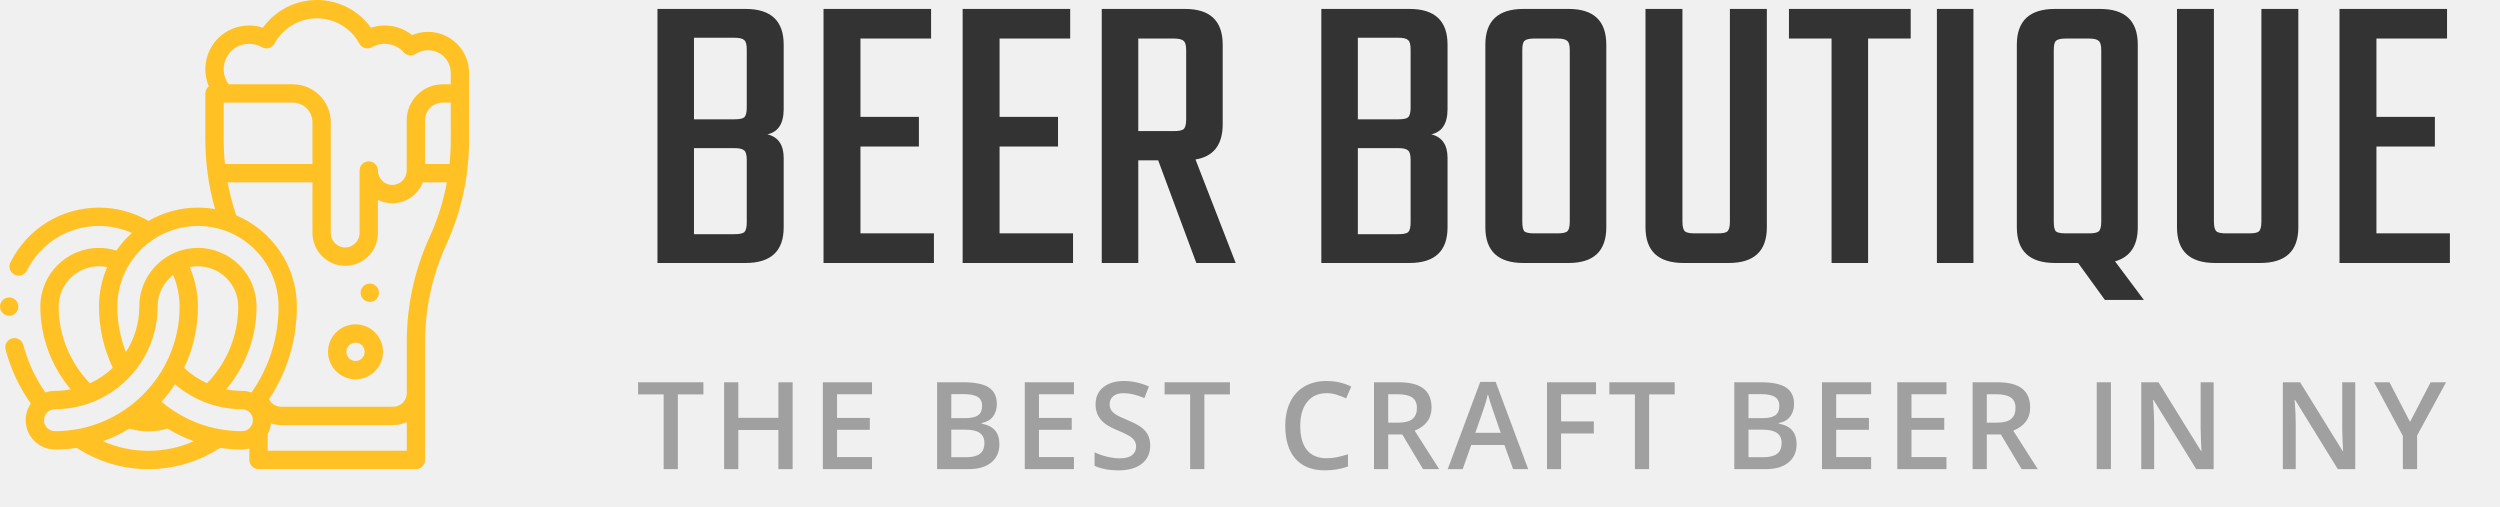
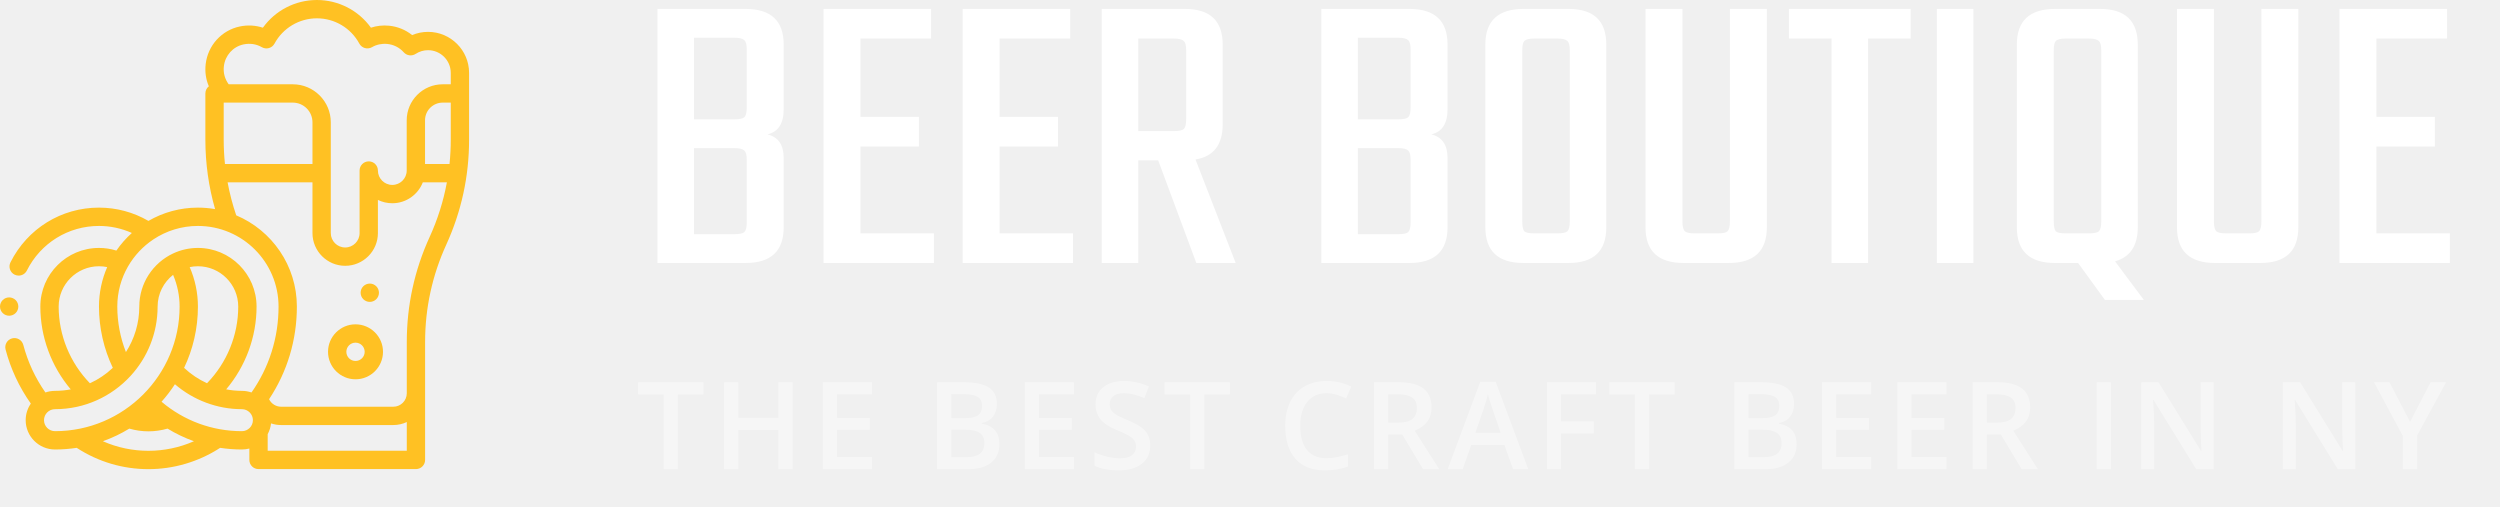
<svg xmlns="http://www.w3.org/2000/svg" width="1540" height="312" viewBox="0 0 1540 312" fill="none">
-   <path d="M460 66.25V30.5C460 27.5 459.5 25.583 458.5 24.75C457.5 23.75 455.5 23.25 452.5 23.25H427.5V73.5H452.5C455.5 73.5 457.5 73.083 458.5 72.25C459.5 71.25 460 69.25 460 66.25ZM460 137V98.5C460 95.5 459.5 93.583 458.5 92.75C457.5 91.75 455.5 91.25 452.5 91.25H427.5V144.25H452.5C455.5 144.25 457.5 143.833 458.5 143C459.5 142 460 140 460 137ZM405 5.5H459.25C474.917 5.5 482.75 12.833 482.75 27.5V67.25C482.75 76.083 479.417 81.25 472.75 82.75C479.417 84.417 482.75 89.25 482.75 97.25V140C482.75 154.667 474.917 162 459.25 162H405V5.5ZM530.045 143.75H575.295V162H507.295V5.5H573.545V23.75H530.045V72H566.045V90.25H530.045V143.75ZM615.738 143.75H660.988V162H592.988V5.5H659.238V23.75H615.738V72H651.738V90.25H615.738V143.75ZM701.182 98.75V162H678.682V5.5H729.932C745.432 5.5 753.182 12.833 753.182 27.5V76.5C753.182 89.167 747.598 96.417 736.432 98.25L761.182 162H736.932L713.432 98.75H701.182ZM701.182 23.75V80.75H723.182C726.182 80.75 728.182 80.333 729.182 79.5C730.182 78.5 730.682 76.5 730.682 73.5V31C730.682 28 730.182 26.083 729.182 25.25C728.182 24.25 726.182 23.75 723.182 23.75H701.182ZM868.936 66.25V30.5C868.936 27.5 868.436 25.583 867.436 24.75C866.436 23.75 864.436 23.25 861.436 23.25H836.436V73.5H861.436C864.436 73.5 866.436 73.083 867.436 72.25C868.436 71.25 868.936 69.25 868.936 66.25ZM868.936 137V98.5C868.936 95.5 868.436 93.583 867.436 92.75C866.436 91.75 864.436 91.25 861.436 91.25H836.436V144.25H861.436C864.436 144.25 866.436 143.833 867.436 143C868.436 142 868.936 140 868.936 137ZM813.936 5.5H868.186C883.852 5.5 891.686 12.833 891.686 27.5V67.25C891.686 76.083 888.352 81.25 881.686 82.75C888.352 84.417 891.686 89.25 891.686 97.25V140C891.686 154.667 883.852 162 868.186 162H813.936V5.5ZM938.48 5.5H966.23C981.73 5.5 989.48 12.833 989.48 27.5V140C989.48 154.667 981.73 162 966.23 162H938.48C922.814 162 914.98 154.667 914.98 140V27.5C914.98 12.833 922.814 5.5 938.48 5.5ZM966.98 136.5V31C966.98 28 966.48 26.083 965.48 25.25C964.48 24.25 962.48 23.75 959.48 23.75H944.98C941.98 23.75 939.98 24.25 938.98 25.25C938.147 26.083 937.73 28 937.73 31V136.5C937.73 139.5 938.147 141.5 938.98 142.5C939.98 143.333 941.98 143.75 944.98 143.75H959.48C962.48 143.75 964.48 143.333 965.48 142.5C966.48 141.5 966.98 139.5 966.98 136.5ZM1065.62 5.5H1088.38V140C1088.38 154.667 1080.54 162 1064.88 162H1037.13C1021.46 162 1013.63 154.667 1013.63 140V5.5H1036.38V136.5C1036.38 139.5 1036.88 141.5 1037.88 142.5C1038.88 143.333 1040.88 143.75 1043.88 143.75H1058.13C1061.29 143.75 1063.29 143.333 1064.13 142.5C1065.13 141.5 1065.62 139.5 1065.62 136.5V5.5ZM1176.99 5.5V23.75H1150.74V162H1128.24V23.75H1101.99V5.5H1176.99ZM1193.13 5.5H1215.63V162H1193.13V5.5ZM1265.87 162C1250.21 162 1242.37 154.667 1242.37 140V27.5C1242.37 12.833 1250.21 5.5 1265.87 5.5H1293.62C1309.12 5.5 1316.87 12.833 1316.87 27.5V140C1316.87 151.333 1312.21 158.333 1302.87 161L1320.62 184.75H1296.62L1280.12 162H1265.87ZM1265.12 31V136.5C1265.12 139.5 1265.54 141.5 1266.37 142.5C1267.37 143.333 1269.37 143.75 1272.37 143.75H1286.87C1289.87 143.75 1291.87 143.333 1292.87 142.5C1293.87 141.5 1294.37 139.5 1294.37 136.5V31C1294.37 28 1293.87 26.083 1292.87 25.25C1291.87 24.25 1289.87 23.75 1286.87 23.75H1272.37C1269.37 23.75 1267.37 24.25 1266.37 25.25C1265.54 26.083 1265.12 28 1265.12 31ZM1393.02 5.5H1415.77V140C1415.77 154.667 1407.93 162 1392.27 162H1364.52C1348.85 162 1341.02 154.667 1341.02 140V5.5H1363.77V136.5C1363.77 139.5 1364.27 141.5 1365.27 142.5C1366.27 143.333 1368.27 143.75 1371.27 143.75H1385.52C1388.68 143.75 1390.68 143.333 1391.52 142.5C1392.52 141.5 1393.02 139.5 1393.02 136.5V5.5ZM1463.88 143.75H1509.13V162H1441.13V5.5H1507.38V23.75H1463.88V72H1499.88V90.25H1463.88V143.75Z" fill="#333" />
+   <path d="M460 66.25V30.5C460 27.5 459.5 25.583 458.5 24.75C457.5 23.75 455.5 23.25 452.5 23.25H427.5V73.5H452.5C455.5 73.5 457.5 73.083 458.5 72.25C459.5 71.25 460 69.25 460 66.25ZM460 137V98.5C460 95.5 459.5 93.583 458.5 92.75C457.5 91.75 455.5 91.25 452.5 91.25H427.5V144.25H452.5C455.5 144.25 457.5 143.833 458.5 143C459.5 142 460 140 460 137ZM405 5.5H459.25C474.917 5.5 482.75 12.833 482.75 27.5V67.25C482.75 76.083 479.417 81.25 472.75 82.75C479.417 84.417 482.75 89.25 482.75 97.25V140C482.75 154.667 474.917 162 459.25 162H405V5.5ZM530.045 143.75H575.295V162H507.295V5.5H573.545V23.75H530.045V72H566.045V90.25H530.045V143.75ZM615.738 143.75H660.988V162H592.988V5.5H659.238V23.75H615.738V72H651.738V90.25H615.738V143.75ZM701.182 98.75V162H678.682V5.5H729.932C745.432 5.5 753.182 12.833 753.182 27.5V76.5C753.182 89.167 747.598 96.417 736.432 98.25L761.182 162H736.932L713.432 98.75H701.182ZM701.182 23.75V80.75H723.182C726.182 80.75 728.182 80.333 729.182 79.5C730.182 78.5 730.682 76.5 730.682 73.5V31C730.682 28 730.182 26.083 729.182 25.25C728.182 24.25 726.182 23.75 723.182 23.75H701.182ZM868.936 66.25V30.5C868.936 27.5 868.436 25.583 867.436 24.75C866.436 23.75 864.436 23.25 861.436 23.25H836.436V73.5H861.436C864.436 73.5 866.436 73.083 867.436 72.25C868.436 71.25 868.936 69.25 868.936 66.25ZM868.936 137V98.5C868.936 95.5 868.436 93.583 867.436 92.75C866.436 91.75 864.436 91.25 861.436 91.25H836.436V144.25H861.436C864.436 144.25 866.436 143.833 867.436 143C868.436 142 868.936 140 868.936 137ZM813.936 5.5H868.186C883.852 5.5 891.686 12.833 891.686 27.5V67.25C891.686 76.083 888.352 81.25 881.686 82.75C888.352 84.417 891.686 89.25 891.686 97.25V140C891.686 154.667 883.852 162 868.186 162H813.936V5.5ZM938.48 5.5H966.23C981.73 5.5 989.48 12.833 989.48 27.5V140C989.48 154.667 981.73 162 966.23 162H938.48C922.814 162 914.98 154.667 914.98 140V27.5C914.98 12.833 922.814 5.5 938.48 5.5ZM966.98 136.5V31C966.98 28 966.48 26.083 965.48 25.25C964.48 24.25 962.48 23.75 959.48 23.75H944.98C941.98 23.75 939.98 24.25 938.98 25.25C938.147 26.083 937.73 28 937.73 31V136.5C937.73 139.5 938.147 141.5 938.98 142.5C939.98 143.333 941.98 143.75 944.98 143.75H959.48C962.48 143.75 964.48 143.333 965.48 142.5C966.48 141.5 966.98 139.5 966.98 136.5ZM1065.62 5.5H1088.38V140C1088.38 154.667 1080.54 162 1064.88 162H1037.13C1021.46 162 1013.63 154.667 1013.63 140V5.5H1036.38V136.5C1036.38 139.5 1036.88 141.5 1037.88 142.5C1038.88 143.333 1040.88 143.75 1043.88 143.75H1058.13C1061.29 143.75 1063.29 143.333 1064.13 142.5C1065.13 141.5 1065.62 139.5 1065.62 136.5V5.5ZM1176.99 5.5V23.75H1150.74V162H1128.24V23.75H1101.99V5.5H1176.99ZM1193.13 5.5H1215.63V162H1193.13V5.5ZM1265.87 162C1250.21 162 1242.37 154.667 1242.37 140V27.5C1242.37 12.833 1250.21 5.5 1265.87 5.5H1293.62C1309.12 5.5 1316.87 12.833 1316.87 27.5V140C1316.87 151.333 1312.21 158.333 1302.87 161L1320.62 184.75H1296.62L1280.12 162H1265.87ZM1265.12 31V136.5C1265.12 139.5 1265.54 141.5 1266.37 142.5C1267.37 143.333 1269.37 143.75 1272.37 143.75H1286.87C1289.87 143.75 1291.87 143.333 1292.87 142.5C1293.87 141.5 1294.37 139.5 1294.37 136.5V31C1294.37 28 1293.87 26.083 1292.87 25.25C1291.87 24.25 1289.87 23.75 1286.87 23.75H1272.37C1269.37 23.75 1267.37 24.25 1266.37 25.25C1265.54 26.083 1265.12 28 1265.12 31ZM1393.02 5.5H1415.77V140C1415.77 154.667 1407.93 162 1392.27 162H1364.52C1348.85 162 1341.02 154.667 1341.02 140V5.5H1363.77V136.5C1363.77 139.5 1364.27 141.5 1365.27 142.5C1366.27 143.333 1368.27 143.75 1371.27 143.75H1385.52C1388.68 143.75 1390.68 143.333 1391.52 142.5C1392.52 141.5 1393.02 139.5 1393.02 136.5V5.5ZM1463.88 143.75H1509.13V162H1441.13V5.5H1507.38V23.75H1463.88V72H1499.88V90.25H1463.88V143.75Z" fill="#fff" />
  <path d="M263.682 19.63C260.288 19.63 256.964 20.306 253.877 21.607C249.803 18.339 244.836 16.32 239.518 15.823C235.741 15.471 232.006 15.891 228.492 17.051C220.848 6.421 208.519 0 195.22 0C181.914 0 169.582 6.427 161.939 17.063C157.408 15.576 152.502 15.301 147.701 16.312C136.492 18.672 128.055 27.963 126.705 39.432C126.14 44.237 126.806 48.874 128.643 53.152C127.346 54.187 126.512 55.777 126.512 57.564V86.108C126.512 100.615 128.522 114.934 132.491 128.812C129.056 128.209 125.525 127.892 121.921 127.892C110.824 127.892 100.411 130.875 91.44 136.078C82.192 130.718 71.735 127.892 60.969 127.892C37.772 127.892 16.882 140.807 6.453 161.596C5.056 164.383 6.181 167.774 8.967 169.172C9.78 169.579 10.643 169.772 11.494 169.772C13.561 169.772 15.552 168.631 16.542 166.658C25.045 149.709 42.068 139.18 60.969 139.18C68.012 139.18 74.889 140.666 81.226 143.509C77.638 146.733 74.434 150.376 71.691 154.359C68.24 153.282 64.652 152.725 60.969 152.725C41.052 152.725 24.849 168.927 24.849 188.844C24.849 207.543 31.586 225.662 43.581 239.855C40.436 240.452 37.193 240.768 33.877 240.768C31.808 240.768 29.823 241.122 27.971 241.765C21.713 232.832 17.136 222.991 14.354 212.453C13.559 209.439 10.47 207.641 7.457 208.437C4.443 209.232 2.645 212.32 3.441 215.334C6.604 227.316 11.833 238.491 18.992 248.616C16.992 251.523 15.817 255.04 15.817 258.828C15.817 268.787 23.919 276.888 33.877 276.888C38.426 276.888 42.895 276.541 47.26 275.873C47.282 275.887 47.304 275.902 47.326 275.916C60.723 284.644 76.045 289 91.384 289C106.755 289 122.139 284.611 135.611 275.869C140.01 276.541 144.486 276.888 149.012 276.888C150.598 276.888 152.135 276.681 153.601 276.296V283.312C153.601 286.429 156.128 288.956 159.245 288.956H256.222C259.339 288.956 261.865 286.429 261.865 283.312V210.64C261.865 189.819 266.251 169.659 274.9 150.719C284.226 130.297 288.955 108.559 288.955 86.108V44.905C288.956 30.968 277.618 19.63 263.682 19.63V19.63ZM272.708 63.208H277.669V86.108C277.669 91.121 277.409 96.093 276.902 101.021H261.82V74.096C261.82 68.092 266.704 63.208 272.708 63.208V63.208ZM137.915 40.751C138.698 34.101 143.565 28.718 150.026 27.358C153.999 26.521 157.9 27.116 161.309 29.077C162.628 29.837 164.198 30.03 165.663 29.616C167.127 29.2 168.362 28.211 169.087 26.872C174.29 17.259 184.303 11.287 195.22 11.287C206.133 11.287 216.146 17.256 221.349 26.865C222.074 28.204 223.309 29.192 224.773 29.607C226.238 30.023 227.808 29.828 229.127 29.069C231.944 27.447 235.173 26.752 238.467 27.061C242.455 27.434 246.095 29.267 248.715 32.222C250.574 34.318 253.688 34.734 256.031 33.198C258.308 31.706 260.953 30.918 263.681 30.918C271.394 30.918 277.668 37.192 277.668 44.905V51.921H272.706C260.479 51.921 250.531 61.868 250.531 74.096V105.043C250.531 109.934 246.553 113.912 241.662 113.912C236.772 113.912 232.793 109.934 232.793 105.043C232.793 101.926 230.266 99.399 227.149 99.399C224.032 99.399 221.505 101.926 221.505 105.043V143.58C221.505 148.471 217.527 152.45 212.636 152.45C207.745 152.45 203.767 148.471 203.767 143.58V75.333C203.767 62.423 193.264 51.921 180.354 51.921H140.867C138.432 48.57 137.436 44.82 137.915 40.751V40.751ZM137.8 86.108V63.208H180.354C187.041 63.208 192.48 68.648 192.48 75.333V101.021H138.574C138.063 96.082 137.8 91.108 137.8 86.108ZM154.922 241.765C153.069 241.122 151.082 240.767 149.013 240.767C145.741 240.767 142.497 240.451 139.321 239.842C151.309 225.652 158.041 207.538 158.041 188.843C158.041 168.927 141.838 152.724 121.922 152.724C116.469 152.724 111.297 153.946 106.657 156.119C106.623 156.134 106.589 156.15 106.554 156.165C94.303 161.95 85.802 174.42 85.802 188.844C85.802 199.16 82.777 208.783 77.569 216.873C74.081 207.985 72.257 198.444 72.257 188.844C72.257 179.898 74.635 171.496 78.792 164.239C78.815 164.2 78.836 164.16 78.859 164.121C82.72 157.422 88.101 151.705 94.526 147.44C94.552 147.423 94.577 147.407 94.603 147.39C102.445 142.204 111.836 139.18 121.921 139.18C149.306 139.18 171.585 161.459 171.585 188.844C171.586 207.999 165.837 226.197 154.922 241.765ZM116.85 164.534C118.488 164.193 120.184 164.012 121.921 164.012C135.614 164.012 146.753 175.151 146.753 188.844C146.753 206.452 139.783 223.467 127.516 236.074C122.361 233.722 117.584 230.531 113.406 226.595C118.862 215.147 121.92 202.347 121.92 188.844C121.922 180.456 120.177 172.17 116.85 164.534ZM36.138 188.843C36.138 175.151 47.277 164.011 60.97 164.011C62.692 164.011 64.382 164.191 66.033 164.534C62.78 171.986 60.97 180.207 60.97 188.843C60.97 201.898 63.913 214.859 69.493 226.592C65.37 230.484 60.614 233.709 55.396 236.095C43.116 223.485 36.138 206.461 36.138 188.843ZM27.106 258.827C27.106 255.093 30.144 252.055 33.878 252.055C52.241 252.055 68.799 244.181 80.358 231.635C80.379 231.615 80.397 231.593 80.418 231.572C90.763 220.312 97.089 205.304 97.089 188.843C97.089 180.92 100.824 173.858 106.62 169.308C109.254 175.453 110.634 182.107 110.634 188.843C110.634 231.167 76.202 265.6 33.878 265.6C30.144 265.6 27.106 262.562 27.106 258.827V258.827ZM63.37 271.8C69.096 269.758 74.553 267.144 79.665 264.018C83.502 265.135 87.468 265.703 91.438 265.703C95.403 265.703 99.367 265.137 103.206 264.022C108.359 267.178 113.803 269.783 119.465 271.801C101.568 279.661 81.207 279.671 63.37 271.8V271.8ZM99.512 247.46C102.524 244.09 105.282 240.489 107.754 236.686C119.173 246.523 133.843 252.055 149.013 252.055C152.748 252.055 155.786 255.093 155.786 258.828C155.786 262.562 152.748 265.6 149.013 265.6C130.736 265.6 113.362 259.196 99.512 247.46V247.46ZM164.89 277.667V267.43C165.981 265.424 166.7 263.188 166.961 260.817C168.928 261.474 171.024 261.83 173.191 261.83H242.279C245.245 261.83 248.057 261.164 250.579 259.979V277.668H164.89V277.667ZM264.634 146.03C255.308 166.452 250.579 188.19 250.579 210.64V242.242C250.579 246.819 246.856 250.542 242.279 250.542H173.19C169.975 250.542 167.123 248.706 165.75 245.92C176.974 228.971 182.873 209.399 182.873 188.843C182.873 163.596 167.443 141.886 145.518 132.646C143.245 125.98 141.472 119.189 140.201 112.307H192.48V143.58C192.48 154.694 201.522 163.736 212.636 163.736C223.751 163.736 232.793 154.694 232.793 143.58V123.141C235.471 124.459 238.482 125.199 241.663 125.199C250.216 125.199 257.537 119.841 260.459 112.307H275.284C273.152 123.88 269.6 135.157 264.634 146.03V146.03Z" fill="#FFC123" />
  <path d="M227.79 185.967C229.28 185.967 230.731 185.363 231.78 184.313C232.83 183.264 233.434 181.808 233.434 180.323C233.434 178.833 232.83 177.383 231.78 176.333C230.731 175.284 229.28 174.68 227.79 174.68C226.306 174.68 224.85 175.284 223.8 176.333C222.75 177.383 222.146 178.834 222.146 180.323C222.146 181.808 222.75 183.264 223.8 184.313C224.85 185.363 226.3 185.967 227.79 185.967Z" fill="#FFC123" />
  <path d="M218.996 199.785C209.66 199.785 202.065 207.38 202.065 216.716C202.065 226.052 209.66 233.647 218.996 233.647C228.332 233.647 235.927 226.052 235.927 216.716C235.927 207.38 228.332 199.785 218.996 199.785ZM218.996 222.36C215.884 222.36 213.352 219.828 213.352 216.716C213.352 213.604 215.884 211.072 218.996 211.072C222.108 211.072 224.64 213.604 224.64 216.716C224.64 219.828 222.108 222.36 218.996 222.36Z" fill="#FFC123" />
  <path d="M9.634 192.833C10.684 191.783 11.287 190.328 11.287 188.843C11.287 187.359 10.684 185.903 9.634 184.853C8.584 183.804 7.128 183.199 5.644 183.199C4.159 183.199 2.703 183.803 1.654 184.853C0.604 185.903 0 187.359 0 188.843C0 190.328 0.604 191.783 1.654 192.833C2.703 193.888 4.159 194.487 5.644 194.487C7.128 194.486 8.584 193.888 9.634 192.833Z" fill="#FFC123" />
-   <path d="M417.562 289H408.809V242.967H393.062V235.46H433.309V242.967H417.562V289ZM488.272 289H479.483V264.867H454.801V289H446.048V235.46H454.801V257.359H479.483V235.46H488.272V289ZM537.157 289H506.872V235.46H537.157V242.857H515.624V257.433H535.802V264.757H515.624V281.566H537.157V289ZM577.249 235.46H593.142C600.515 235.46 605.837 236.534 609.109 238.683C612.405 240.831 614.053 244.225 614.053 248.863C614.053 251.988 613.247 254.588 611.636 256.664C610.024 258.739 607.705 260.045 604.678 260.582V260.948C608.438 261.656 611.196 263.06 612.954 265.16C614.736 267.235 615.627 270.055 615.627 273.619C615.627 278.429 613.943 282.201 610.574 284.935C607.229 287.645 602.566 289 596.584 289H577.249V235.46ZM586.001 257.579H594.424C598.086 257.579 600.759 257.005 602.444 255.858C604.128 254.686 604.971 252.708 604.971 249.925C604.971 247.411 604.055 245.592 602.224 244.469C600.417 243.346 597.537 242.784 593.582 242.784H586.001V257.579ZM586.001 264.684V281.639H595.303C598.965 281.639 601.724 280.943 603.579 279.552C605.459 278.136 606.399 275.914 606.399 272.887C606.399 270.104 605.447 268.041 603.542 266.698C601.638 265.355 598.745 264.684 594.863 264.684H586.001ZM661.546 289H631.26V235.46H661.546V242.857H640.013V257.433H660.191V264.757H640.013V281.566H661.546V289ZM708.526 274.461C708.526 279.222 706.805 282.958 703.363 285.667C699.92 288.377 695.172 289.732 689.117 289.732C683.062 289.732 678.106 288.792 674.249 286.913V278.636C676.69 279.784 679.278 280.687 682.013 281.346C684.771 282.005 687.335 282.335 689.703 282.335C693.17 282.335 695.721 281.676 697.357 280.357C699.017 279.039 699.847 277.269 699.847 275.047C699.847 273.045 699.09 271.349 697.577 269.957C696.063 268.565 692.938 266.917 688.202 265.013C683.319 263.036 679.876 260.777 677.875 258.238C675.873 255.699 674.872 252.647 674.872 249.083C674.872 244.615 676.458 241.1 679.632 238.536C682.806 235.973 687.066 234.691 692.413 234.691C697.54 234.691 702.643 235.814 707.721 238.06L704.938 245.201C700.177 243.199 695.929 242.198 692.193 242.198C689.361 242.198 687.213 242.821 685.748 244.066C684.283 245.287 683.551 246.91 683.551 248.937C683.551 250.328 683.844 251.524 684.43 252.525C685.016 253.502 685.98 254.43 687.323 255.309C688.666 256.188 691.083 257.347 694.574 258.788C698.504 260.423 701.385 261.949 703.216 263.365C705.047 264.781 706.39 266.38 707.245 268.163C708.099 269.945 708.526 272.044 708.526 274.461ZM741.884 289H733.131V242.967H717.384V235.46H757.631V242.967H741.884V289ZM817.131 242.198C812.102 242.198 808.147 243.98 805.266 247.545C802.385 251.109 800.945 256.029 800.945 262.303C800.945 268.871 802.324 273.839 805.083 277.208C807.866 280.577 811.882 282.262 817.131 282.262C819.402 282.262 821.599 282.042 823.723 281.603C825.847 281.139 828.057 280.553 830.352 279.845V287.352C826.152 288.939 821.392 289.732 816.069 289.732C808.232 289.732 802.214 287.364 798.015 282.628C793.816 277.867 791.716 271.068 791.716 262.23C791.716 256.664 792.729 251.793 794.756 247.618C796.807 243.443 799.761 240.245 803.618 238.023C807.476 235.802 812.004 234.691 817.205 234.691C822.673 234.691 827.727 235.838 832.366 238.133L829.216 245.421C827.41 244.566 825.493 243.822 823.467 243.187C821.465 242.528 819.353 242.198 817.131 242.198ZM855.14 260.362H861.219C865.296 260.362 868.25 259.605 870.081 258.092C871.912 256.578 872.828 254.332 872.828 251.354C872.828 248.326 871.839 246.153 869.861 244.835C867.884 243.517 864.905 242.857 860.926 242.857H855.14V260.362ZM855.14 267.613V289H846.387V235.46H861.512C868.421 235.46 873.536 236.754 876.856 239.342C880.176 241.93 881.836 245.836 881.836 251.061C881.836 257.726 878.37 262.474 871.436 265.306L886.561 289H876.6L863.782 267.613H855.14ZM932.076 289L926.729 274.132H906.258L901.021 289H891.793L911.825 235.24H921.346L941.378 289H932.076ZM924.422 266.588L919.405 252.013C919.039 251.036 918.526 249.498 917.867 247.398C917.232 245.299 916.793 243.761 916.549 242.784C915.89 245.787 914.925 249.071 913.656 252.635L908.822 266.588H924.422ZM961.625 289H952.946V235.46H983.158V242.857H961.625V259.593H981.803V267.027H961.625V289ZM1015.86 289H1007.1V242.967H991.357V235.46H1031.6V242.967H1015.86V289ZM1068.33 235.46H1084.22C1091.59 235.46 1096.91 236.534 1100.19 238.683C1103.48 240.831 1105.13 244.225 1105.13 248.863C1105.13 251.988 1104.32 254.588 1102.71 256.664C1101.1 258.739 1098.78 260.045 1095.75 260.582V260.948C1099.51 261.656 1102.27 263.06 1104.03 265.16C1105.81 267.235 1106.7 270.055 1106.7 273.619C1106.7 278.429 1105.02 282.201 1101.65 284.935C1098.31 287.645 1093.64 289 1087.66 289H1068.33V235.46ZM1077.08 257.579H1085.5C1089.16 257.579 1091.84 257.005 1093.52 255.858C1095.21 254.686 1096.05 252.708 1096.05 249.925C1096.05 247.411 1095.13 245.592 1093.3 244.469C1091.49 243.346 1088.61 242.784 1084.66 242.784H1077.08V257.579ZM1077.08 264.684V281.639H1086.38C1090.04 281.639 1092.8 280.943 1094.66 279.552C1096.54 278.136 1097.48 275.914 1097.48 272.887C1097.48 270.104 1096.52 268.041 1094.62 266.698C1092.72 265.355 1089.82 264.684 1085.94 264.684H1077.08ZM1152.62 289H1122.34V235.46H1152.62V242.857H1131.09V257.433H1151.27V264.757H1131.09V281.566H1152.62V289ZM1199.02 289H1168.73V235.46H1199.02V242.857H1177.48V257.433H1197.66V264.757H1177.48V281.566H1199.02V289ZM1223.88 260.362H1229.96C1234.04 260.362 1236.99 259.605 1238.82 258.092C1240.65 256.578 1241.57 254.332 1241.57 251.354C1241.57 248.326 1240.58 246.153 1238.6 244.835C1236.62 243.517 1233.64 242.857 1229.67 242.857H1223.88V260.362ZM1223.88 267.613V289H1215.13V235.46H1230.25C1237.16 235.46 1242.27 236.754 1245.6 239.342C1248.92 241.93 1250.58 245.836 1250.58 251.061C1250.58 257.726 1247.11 262.474 1240.18 265.306L1255.3 289H1245.34L1232.52 267.613H1223.88ZM1291.58 289V235.46H1300.33V289H1291.58ZM1363.61 289H1352.88L1326.55 246.336H1326.26L1326.44 248.717C1326.78 253.258 1326.95 257.408 1326.95 261.168V289H1319.01V235.46H1329.63L1355.88 277.904H1356.1C1356.06 277.342 1355.96 275.304 1355.81 271.788C1355.67 268.248 1355.59 265.489 1355.59 263.512V235.46H1363.61V289ZM1450.83 289H1440.1L1413.77 246.336H1413.48L1413.66 248.717C1414.01 253.258 1414.18 257.408 1414.18 261.168V289H1406.23V235.46H1416.85L1443.11 277.904H1443.33C1443.28 277.342 1443.18 275.304 1443.03 271.788C1442.89 268.248 1442.81 265.489 1442.81 263.512V235.46H1450.83V289ZM1484.59 259.886L1497.27 235.46H1506.79L1488.95 268.236V289H1480.16V268.529L1462.4 235.46H1471.92L1484.59 259.886Z" fill="#333" fill-opacity="0.42" />
+   <path d="M417.562 289H408.809V242.967H393.062V235.46H433.309V242.967H417.562V289ZM488.272 289H479.483V264.867H454.801V289H446.048V235.46H454.801V257.359H479.483V235.46H488.272V289ZM537.157 289H506.872V235.46H537.157V242.857H515.624V257.433H535.802V264.757H515.624V281.566H537.157V289ZM577.249 235.46H593.142C600.515 235.46 605.837 236.534 609.109 238.683C612.405 240.831 614.053 244.225 614.053 248.863C614.053 251.988 613.247 254.588 611.636 256.664C610.024 258.739 607.705 260.045 604.678 260.582V260.948C608.438 261.656 611.196 263.06 612.954 265.16C614.736 267.235 615.627 270.055 615.627 273.619C615.627 278.429 613.943 282.201 610.574 284.935C607.229 287.645 602.566 289 596.584 289H577.249V235.46ZM586.001 257.579H594.424C598.086 257.579 600.759 257.005 602.444 255.858C604.128 254.686 604.971 252.708 604.971 249.925C604.971 247.411 604.055 245.592 602.224 244.469C600.417 243.346 597.537 242.784 593.582 242.784H586.001V257.579ZM586.001 264.684V281.639H595.303C598.965 281.639 601.724 280.943 603.579 279.552C605.459 278.136 606.399 275.914 606.399 272.887C606.399 270.104 605.447 268.041 603.542 266.698C601.638 265.355 598.745 264.684 594.863 264.684H586.001ZM661.546 289H631.26V235.46H661.546V242.857H640.013V257.433H660.191V264.757H640.013V281.566H661.546V289ZM708.526 274.461C708.526 279.222 706.805 282.958 703.363 285.667C699.92 288.377 695.172 289.732 689.117 289.732C683.062 289.732 678.106 288.792 674.249 286.913V278.636C676.69 279.784 679.278 280.687 682.013 281.346C684.771 282.005 687.335 282.335 689.703 282.335C693.17 282.335 695.721 281.676 697.357 280.357C699.017 279.039 699.847 277.269 699.847 275.047C699.847 273.045 699.09 271.349 697.577 269.957C696.063 268.565 692.938 266.917 688.202 265.013C683.319 263.036 679.876 260.777 677.875 258.238C675.873 255.699 674.872 252.647 674.872 249.083C674.872 244.615 676.458 241.1 679.632 238.536C682.806 235.973 687.066 234.691 692.413 234.691C697.54 234.691 702.643 235.814 707.721 238.06L704.938 245.201C700.177 243.199 695.929 242.198 692.193 242.198C689.361 242.198 687.213 242.821 685.748 244.066C684.283 245.287 683.551 246.91 683.551 248.937C683.551 250.328 683.844 251.524 684.43 252.525C685.016 253.502 685.98 254.43 687.323 255.309C688.666 256.188 691.083 257.347 694.574 258.788C698.504 260.423 701.385 261.949 703.216 263.365C705.047 264.781 706.39 266.38 707.245 268.163C708.099 269.945 708.526 272.044 708.526 274.461ZM741.884 289H733.131V242.967H717.384V235.46H757.631V242.967H741.884V289ZM817.131 242.198C812.102 242.198 808.147 243.98 805.266 247.545C802.385 251.109 800.945 256.029 800.945 262.303C800.945 268.871 802.324 273.839 805.083 277.208C807.866 280.577 811.882 282.262 817.131 282.262C819.402 282.262 821.599 282.042 823.723 281.603C825.847 281.139 828.057 280.553 830.352 279.845V287.352C826.152 288.939 821.392 289.732 816.069 289.732C808.232 289.732 802.214 287.364 798.015 282.628C793.816 277.867 791.716 271.068 791.716 262.23C791.716 256.664 792.729 251.793 794.756 247.618C796.807 243.443 799.761 240.245 803.618 238.023C807.476 235.802 812.004 234.691 817.205 234.691C822.673 234.691 827.727 235.838 832.366 238.133L829.216 245.421C827.41 244.566 825.493 243.822 823.467 243.187C821.465 242.528 819.353 242.198 817.131 242.198ZM855.14 260.362H861.219C865.296 260.362 868.25 259.605 870.081 258.092C871.912 256.578 872.828 254.332 872.828 251.354C872.828 248.326 871.839 246.153 869.861 244.835C867.884 243.517 864.905 242.857 860.926 242.857H855.14V260.362ZM855.14 267.613V289H846.387V235.46H861.512C868.421 235.46 873.536 236.754 876.856 239.342C880.176 241.93 881.836 245.836 881.836 251.061C881.836 257.726 878.37 262.474 871.436 265.306L886.561 289H876.6L863.782 267.613H855.14ZM932.076 289L926.729 274.132H906.258L901.021 289H891.793L911.825 235.24H921.346L941.378 289H932.076ZM924.422 266.588L919.405 252.013C919.039 251.036 918.526 249.498 917.867 247.398C917.232 245.299 916.793 243.761 916.549 242.784C915.89 245.787 914.925 249.071 913.656 252.635L908.822 266.588H924.422ZM961.625 289H952.946V235.46H983.158V242.857H961.625V259.593H981.803V267.027H961.625V289ZM1015.86 289H1007.1V242.967H991.357V235.46H1031.6V242.967H1015.86V289ZM1068.33 235.46H1084.22C1091.59 235.46 1096.91 236.534 1100.19 238.683C1103.48 240.831 1105.13 244.225 1105.13 248.863C1105.13 251.988 1104.32 254.588 1102.71 256.664C1101.1 258.739 1098.78 260.045 1095.75 260.582V260.948C1099.51 261.656 1102.27 263.06 1104.03 265.16C1105.81 267.235 1106.7 270.055 1106.7 273.619C1106.7 278.429 1105.02 282.201 1101.65 284.935C1098.31 287.645 1093.64 289 1087.66 289H1068.33V235.46ZM1077.08 257.579H1085.5C1089.16 257.579 1091.84 257.005 1093.52 255.858C1095.21 254.686 1096.05 252.708 1096.05 249.925C1096.05 247.411 1095.13 245.592 1093.3 244.469C1091.49 243.346 1088.61 242.784 1084.66 242.784H1077.08V257.579ZM1077.08 264.684V281.639H1086.38C1090.04 281.639 1092.8 280.943 1094.66 279.552C1096.54 278.136 1097.48 275.914 1097.48 272.887C1097.48 270.104 1096.52 268.041 1094.62 266.698C1092.72 265.355 1089.82 264.684 1085.94 264.684H1077.08ZM1152.62 289H1122.34V235.46H1152.62V242.857H1131.09V257.433H1151.27V264.757H1131.09V281.566H1152.62V289ZM1199.02 289H1168.73V235.46H1199.02V242.857H1177.48V257.433H1197.66V264.757H1177.48V281.566H1199.02V289ZM1223.88 260.362H1229.96C1234.04 260.362 1236.99 259.605 1238.82 258.092C1240.65 256.578 1241.57 254.332 1241.57 251.354C1241.57 248.326 1240.58 246.153 1238.6 244.835C1236.62 243.517 1233.64 242.857 1229.67 242.857H1223.88V260.362ZM1223.88 267.613V289H1215.13V235.46H1230.25C1237.16 235.46 1242.27 236.754 1245.6 239.342C1248.92 241.93 1250.58 245.836 1250.58 251.061C1250.58 257.726 1247.11 262.474 1240.18 265.306L1255.3 289H1245.34L1232.52 267.613H1223.88ZM1291.58 289V235.46H1300.33V289H1291.58ZM1363.61 289H1352.88L1326.55 246.336H1326.26L1326.44 248.717C1326.78 253.258 1326.95 257.408 1326.95 261.168V289H1319.01V235.46H1329.63L1355.88 277.904H1356.1C1356.06 277.342 1355.96 275.304 1355.81 271.788C1355.67 268.248 1355.59 265.489 1355.59 263.512V235.46H1363.61V289ZM1450.83 289H1440.1L1413.77 246.336H1413.48L1413.66 248.717C1414.01 253.258 1414.18 257.408 1414.18 261.168V289H1406.23V235.46H1416.85L1443.11 277.904H1443.33C1443.28 277.342 1443.18 275.304 1443.03 271.788C1442.89 268.248 1442.81 265.489 1442.81 263.512V235.46H1450.83V289ZM1484.59 259.886L1497.27 235.46H1506.79L1488.95 268.236V289H1480.16V268.529L1462.4 235.46H1471.92L1484.59 259.886Z" fill="#fff" fill-opacity="0.42" />
</svg>
